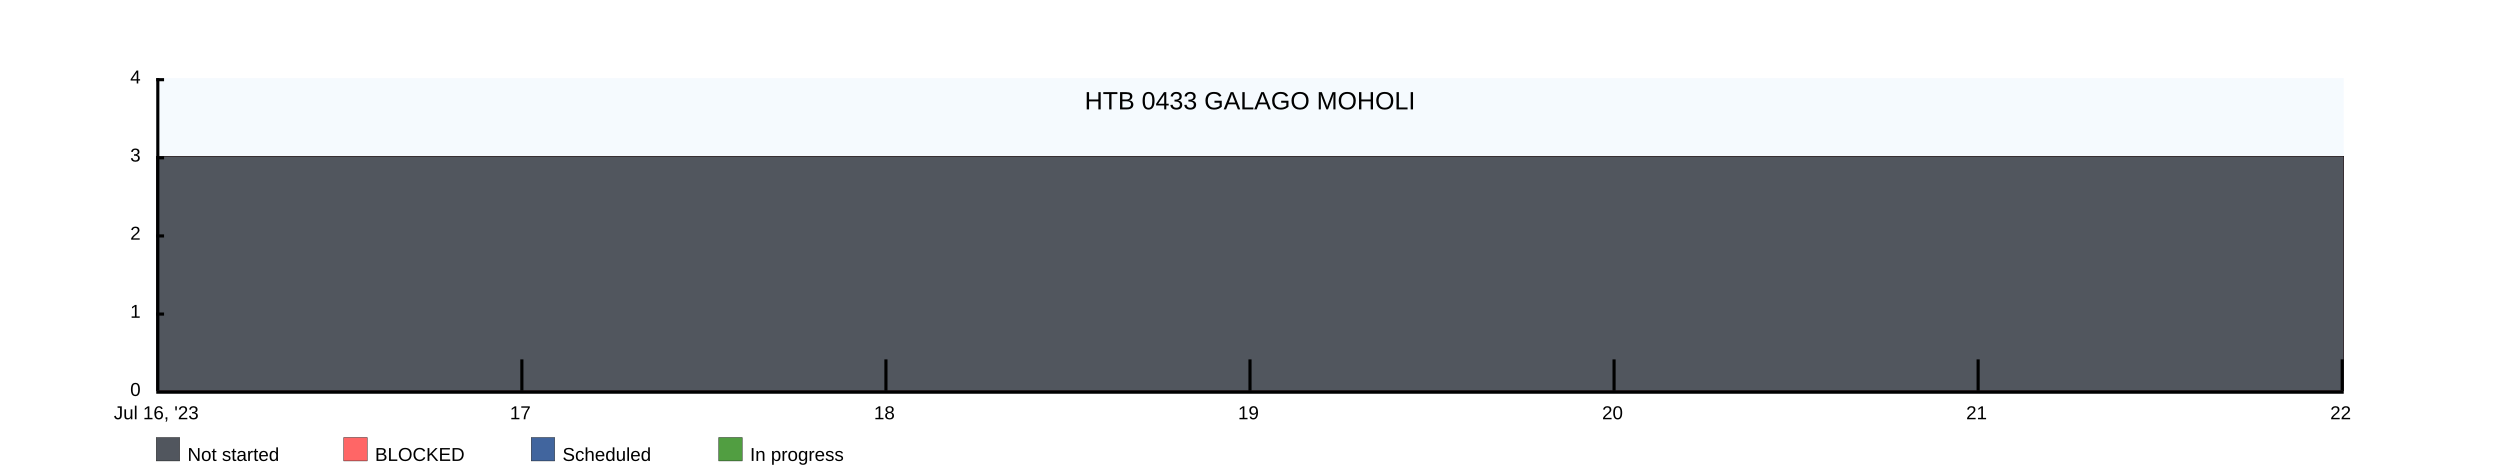
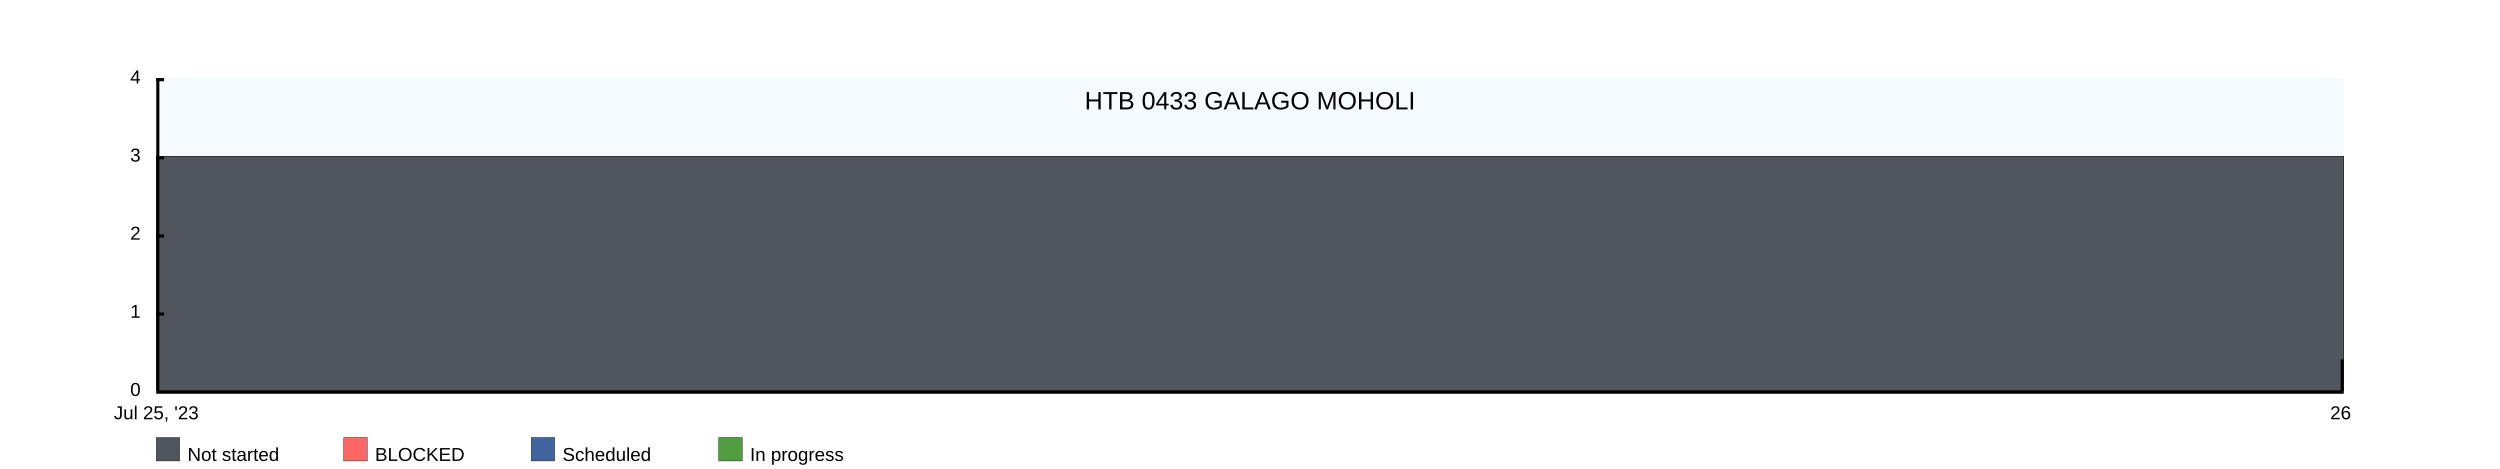
<svg xmlns="http://www.w3.org/2000/svg" width="1600" height="300">
  <rect x="100" y="50" width="1400" height="200" fill="rgba(221, 239, 250, .3)" />
  <clipPath id="theGraph">
    <rect x="100" y="50" width="1400" height="200" fill="black" />
  </clipPath>
  <rect x="100" y="280" width="15" height="15" fill="#51565E" stroke="black" stroke-width="0.25" />
  <text x="120" y="295" font-family="Arial" font-size="12" fill="black">Not started</text>
  <rect x="220" y="280" width="15" height="15" fill="#FF6666" stroke="black" stroke-width="0.25" />
  <text x="240" y="295" font-family="Arial" font-size="12" fill="black">BLOCKED</text>
  <rect x="340" y="280" width="15" height="15" fill="#41659E" stroke="black" stroke-width="0.25" />
  <text x="360" y="295" font-family="Arial" font-size="12" fill="black">Scheduled</text>
  <rect x="460" y="280" width="15" height="15" fill="#519E41" stroke="black" stroke-width="0.25" />
  <text x="480" y="295" font-family="Arial" font-size="12" fill="black">In progress</text>
-   <path d="M 100 100 M 100 100 C 100 100 333.333 100 333.333 100 C 333.333 100 566.667 100 566.667 100 C 566.667 100 800 100 800 100 C 800 100 1033.333 100 1033.333 100 C 1033.333 100 1266.667 100 1266.667 100 C 1266.667 100 1500 100 1500 100 C 1500 100 1500 250 1500 250 C 1500 250 100 250 100 250 Z" fill="#519E41" stroke="black" stroke-width="0.25" />
-   <path d="M 100 100 M 100 100 C 100 100 333.333 100 333.333 100 C 333.333 100 566.667 100 566.667 100 C 566.667 100 800 100 800 100 C 800 100 1033.333 100 1033.333 100 C 1033.333 100 1266.667 100 1266.667 100 C 1266.667 100 1500 100 1500 100 C 1500 100 1500 250 1500 250 C 1500 250 100 250 100 250 Z" fill="#41659E" stroke="black" stroke-width="0.25" />
-   <path d="M 100 100 M 100 100 C 100 100 333.333 100 333.333 100 C 333.333 100 566.667 100 566.667 100 C 566.667 100 800 100 800 100 C 800 100 1033.333 100 1033.333 100 C 1033.333 100 1266.667 100 1266.667 100 C 1266.667 100 1500 100 1500 100 C 1500 100 1500 250 1500 250 C 1500 250 100 250 100 250 Z" fill="#FF6666" stroke="black" stroke-width="0.25" />
-   <path d="M 100 100 M 100 100 C 100 100 333.333 100 333.333 100 C 333.333 100 566.667 100 566.667 100 C 566.667 100 800 100 800 100 C 800 100 1033.333 100 1033.333 100 C 1033.333 100 1266.667 100 1266.667 100 C 1266.667 100 1500 100 1500 100 C 1500 100 1500 250 1500 250 C 1500 250 100 250 100 250 Z" fill="#51565E" stroke="black" stroke-width="0.25" />
+   <path d="M 100 100 M 100 100 C 100 100 1500 100 1500 100 C 1500 100 1500 250 1500 250 C 1500 250 100 250 100 250 Z" fill="#519E41" stroke="black" stroke-width="0.25" />
+   <path d="M 100 100 M 100 100 C 100 100 1500 100 1500 100 C 1500 100 1500 250 1500 250 C 1500 250 100 250 100 250 Z" fill="#41659E" stroke="black" stroke-width="0.25" />
+   <path d="M 100 100 M 100 100 C 100 100 1500 100 1500 100 C 1500 100 1500 250 1500 250 C 1500 250 100 250 100 250 Z" fill="#FF6666" stroke="black" stroke-width="0.25" />
+   <path d="M 100 100 M 100 100 C 100 100 1500 100 1500 100 C 1500 100 1500 250 1500 250 C 1500 250 100 250 100 250 Z" fill="#51565E" stroke="black" stroke-width="0.25" />
  <text x="800" y="70" font-family="Arial" font-size="16" fill="black" text-anchor="middle" alignment-baseline="middle">HTB 0433 GALAGO MOHOLI</text>
  <rect x="100" y="250" width="1400" height="2" fill="black" />
  <rect x="100" y="50" width="5" height="2" fill="black" />
  <rect x="100" y="100" width="5" height="2" fill="black" />
  <rect x="100" y="150" width="5" height="2" fill="black" />
  <rect x="100" y="200" width="5" height="2" fill="black" />
  <text x="90" y="50" font-family="Arial" font-size="12" fill="black" text-anchor="end" dominant-baseline="middle">4</text>
  <text x="90" y="100" font-family="Arial" font-size="12" fill="black" text-anchor="end" dominant-baseline="middle">3</text>
  <text x="90" y="150" font-family="Arial" font-size="12" fill="black" text-anchor="end" dominant-baseline="middle">2</text>
  <text x="90" y="200" font-family="Arial" font-size="12" fill="black" text-anchor="end" dominant-baseline="middle">1</text>
  <text x="90" y="250" font-family="Arial" font-size="12" fill="black" text-anchor="end" dominant-baseline="middle">0</text>
-   <text x="100" y="260" font-family="Arial" fill="black" text-anchor="middle" dominant-baseline="hanging">Jul 16, '23</text>
-   <text x="333" y="260" font-family="Arial" fill="black" text-anchor="middle" dominant-baseline="hanging">17</text>
-   <text x="566" y="260" font-family="Arial" fill="black" text-anchor="middle" dominant-baseline="hanging">18</text>
-   <text x="799" y="260" font-family="Arial" fill="black" text-anchor="middle" dominant-baseline="hanging">19</text>
-   <text x="1032" y="260" font-family="Arial" fill="black" text-anchor="middle" dominant-baseline="hanging">20</text>
-   <text x="1265" y="260" font-family="Arial" fill="black" text-anchor="middle" dominant-baseline="hanging">21</text>
-   <text x="1498" y="260" font-family="Arial" fill="black" text-anchor="middle" dominant-baseline="hanging">22</text>
+   <text x="100" y="260" font-family="Arial" fill="black" text-anchor="middle" dominant-baseline="hanging">Jul 25, '23</text>
+   <text x="1498" y="260" font-family="Arial" fill="black" text-anchor="middle" dominant-baseline="hanging">26</text>
  <rect x="100" y="50" width="2" height="200" fill="black" />
-   <rect x="333" y="230" width="2" height="20" fill="black" />
-   <rect x="566" y="230" width="2" height="20" fill="black" />
-   <rect x="799" y="230" width="2" height="20" fill="black" />
-   <rect x="1032" y="230" width="2" height="20" fill="black" />
-   <rect x="1265" y="230" width="2" height="20" fill="black" />
  <rect x="1498" y="230" width="2" height="20" fill="black" />
</svg>
